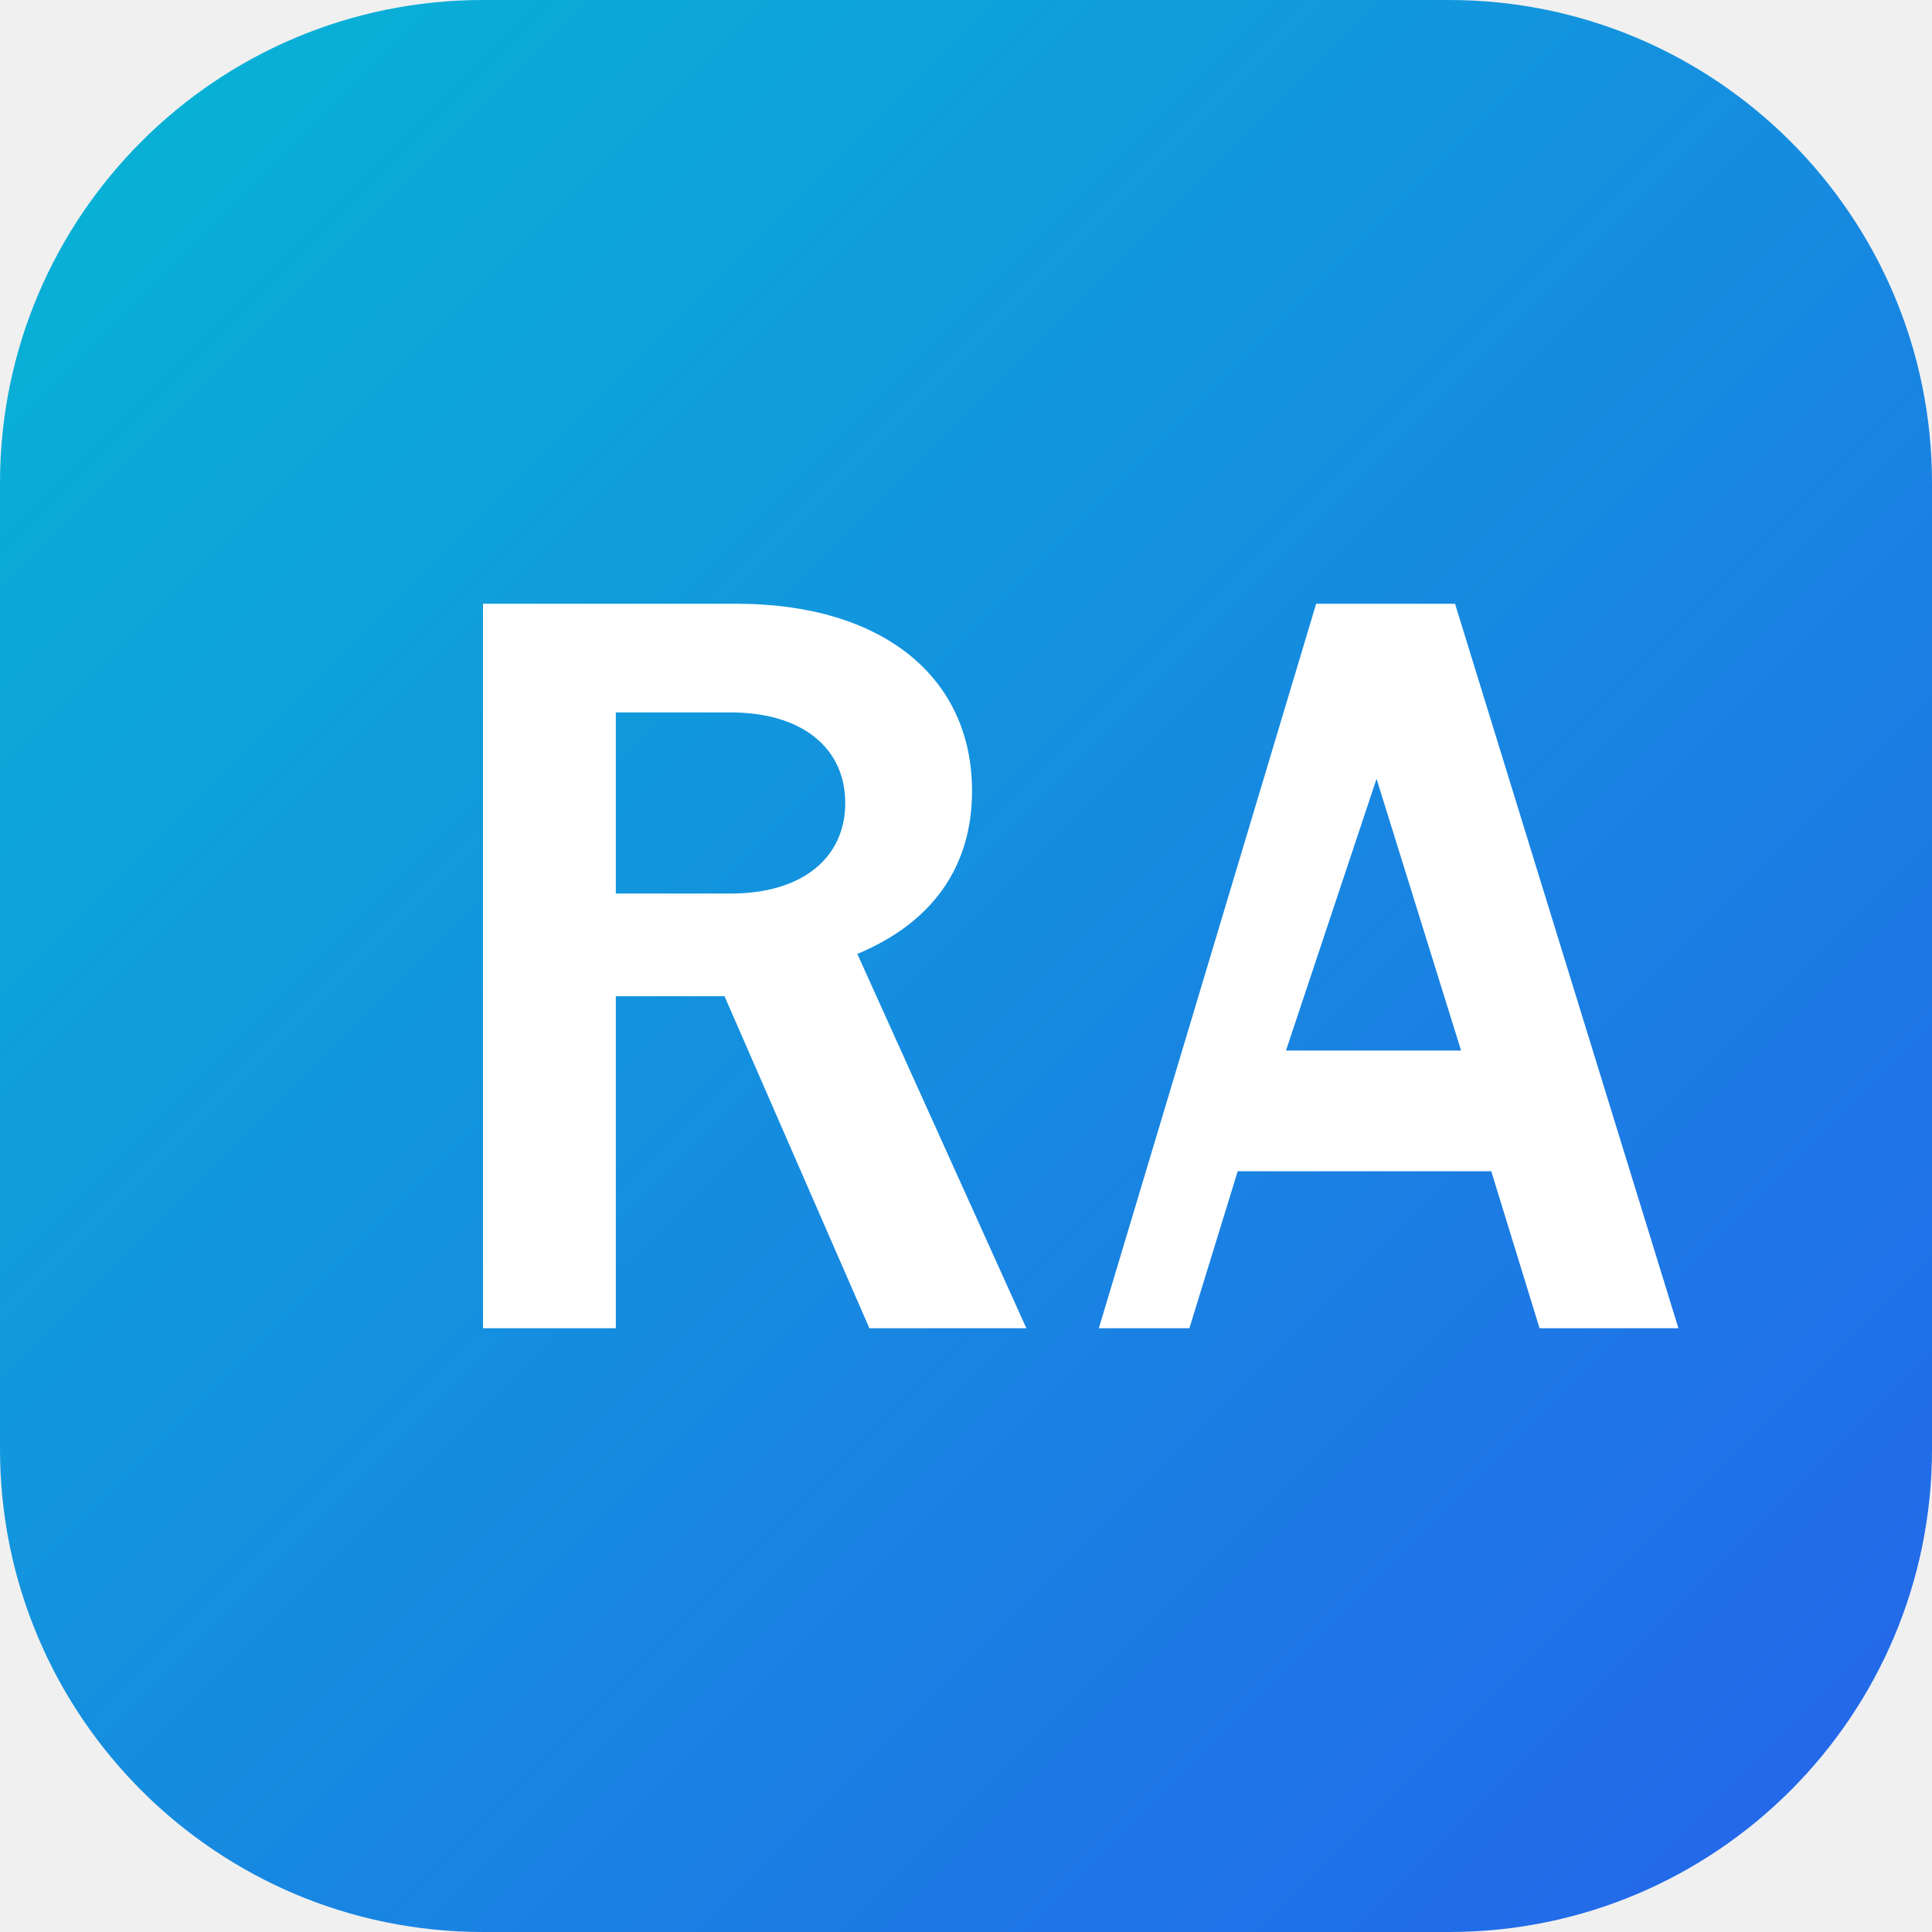
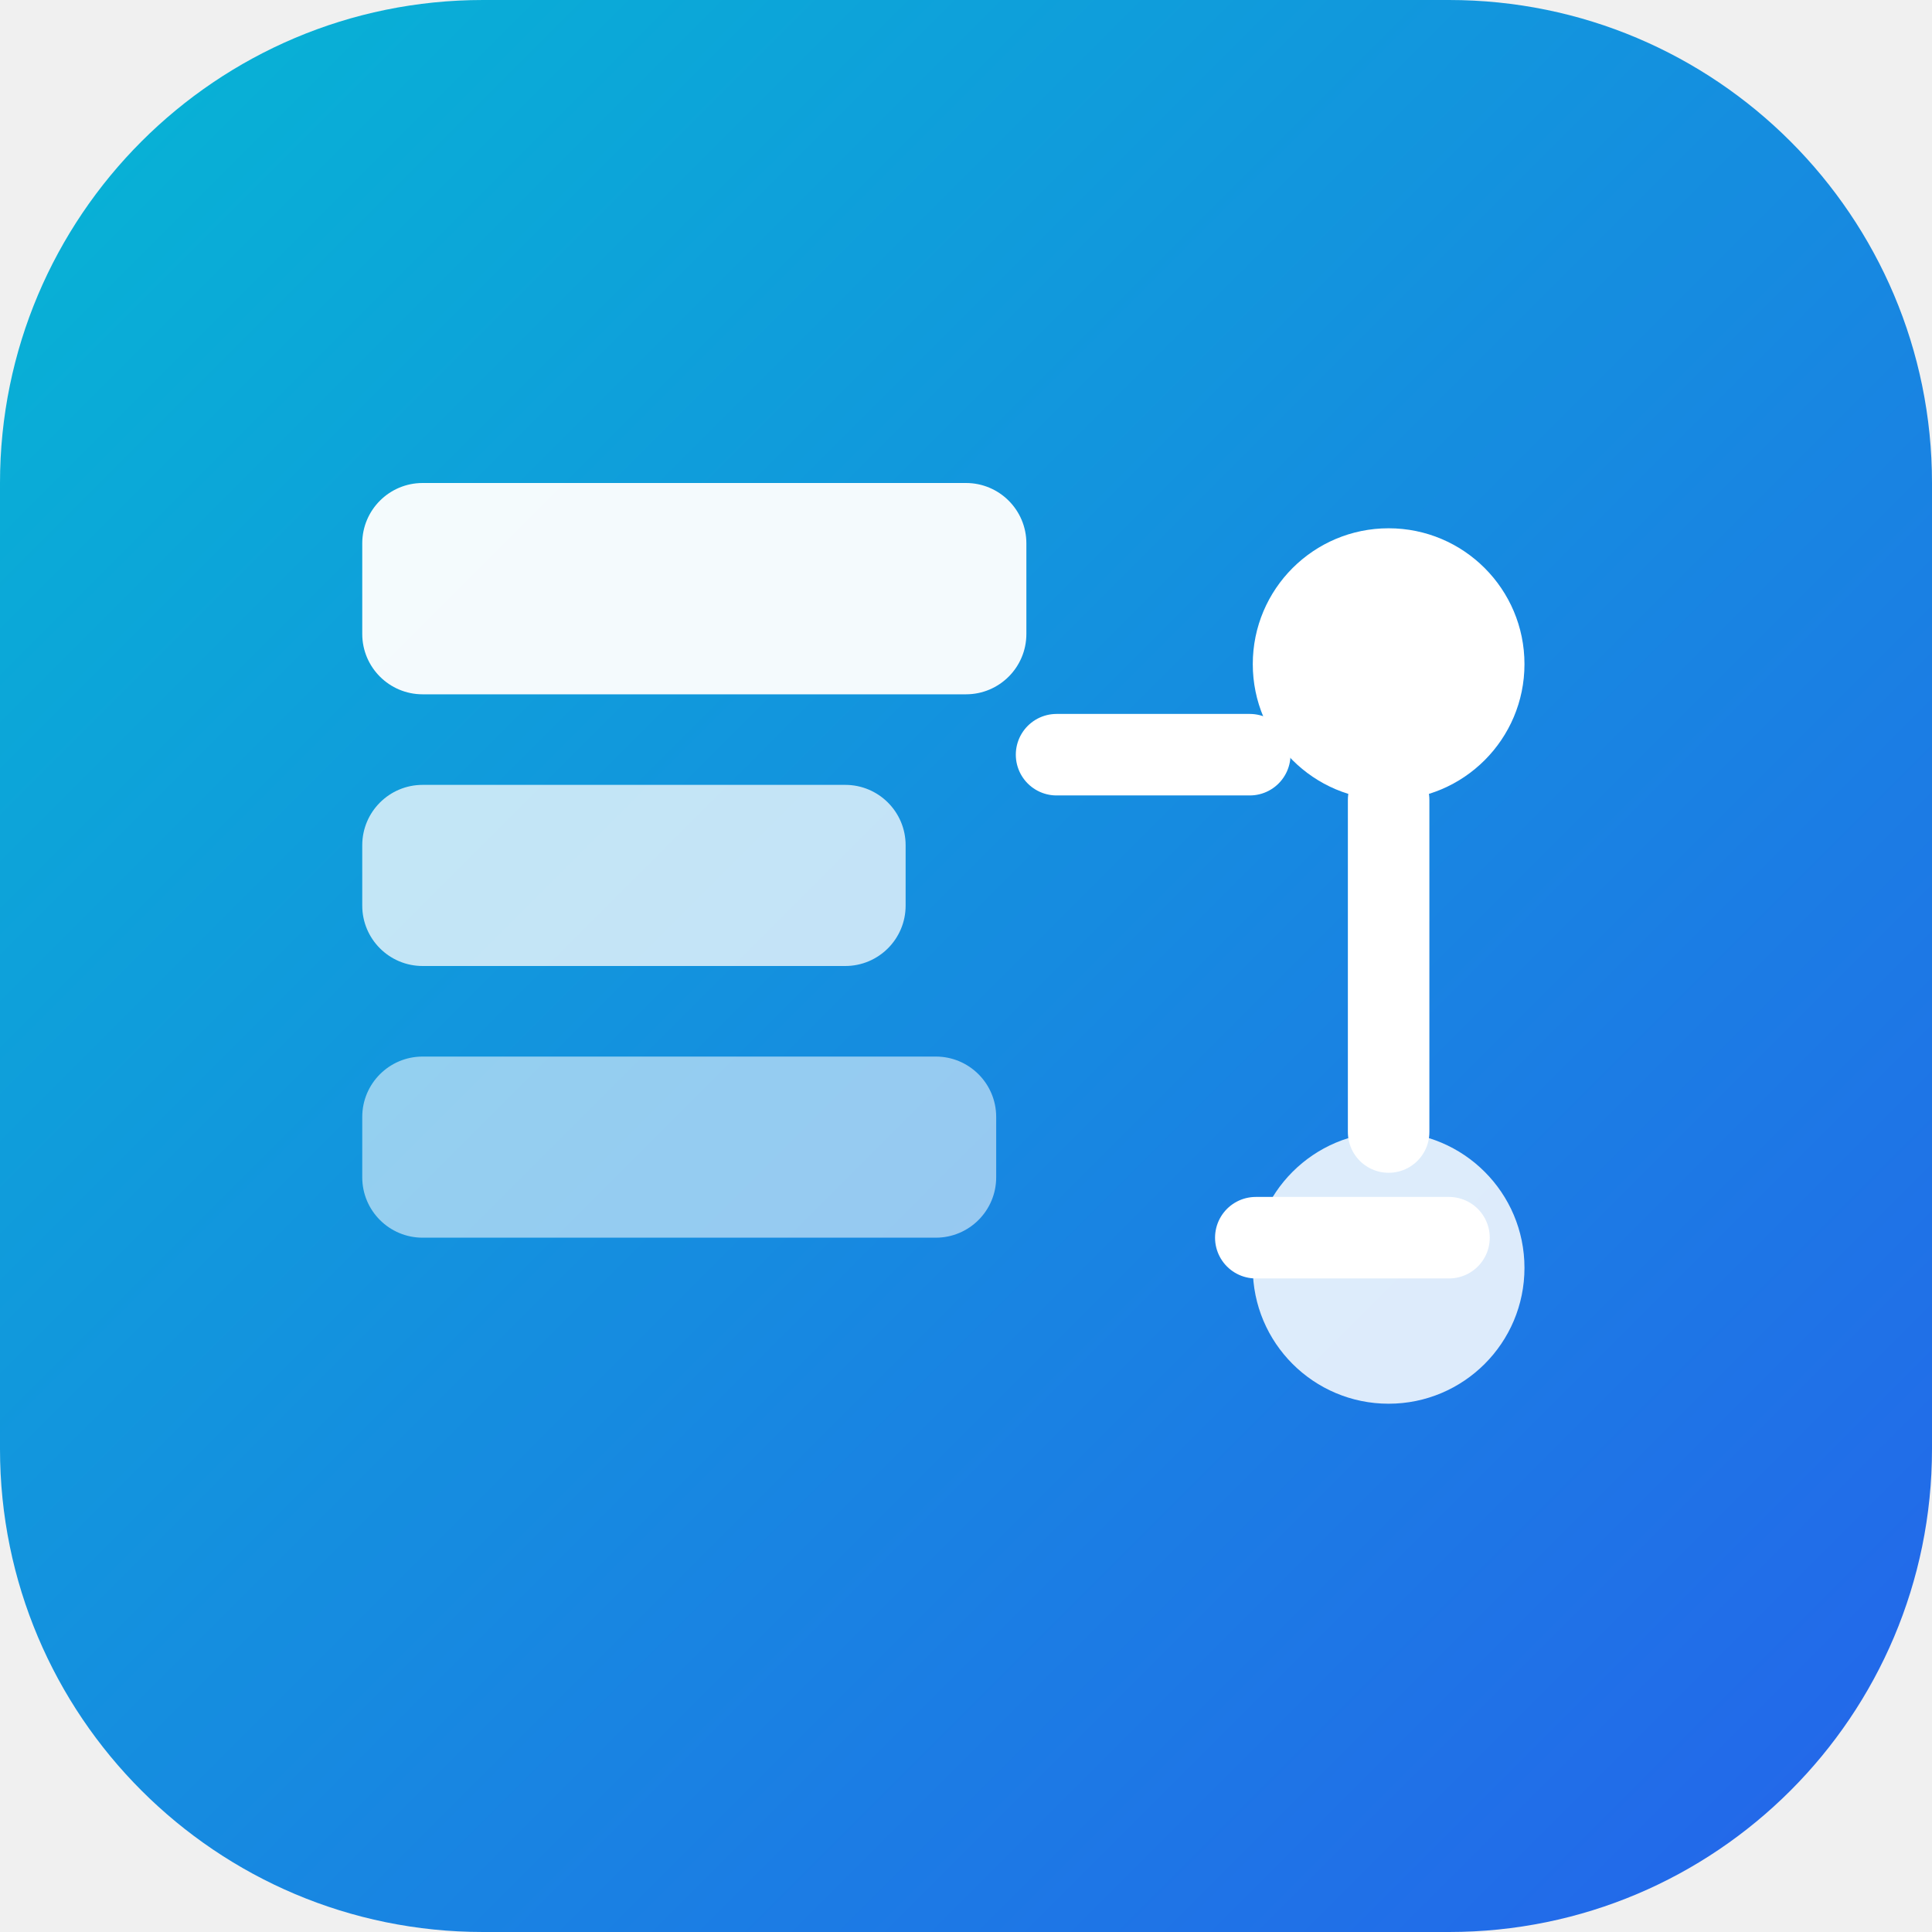
- <svg xmlns="http://www.w3.org/2000/svg" viewBox="0 0 32 32" fill="none">
-   <rect width="32" height="32" rx="8" fill="url(#g)" />
-   <path d="M8 22V10h4.2c2.4 0 3.9 1.2 3.9 3.1 0 1.3-.7 2.2-1.9 2.7l2.8 6.2h-2.6l-2.4-5.5H10.2V22H8zm2.2-7.2h1.9c1.2 0 1.9-.6 1.9-1.5s-.7-1.5-1.9-1.5h-1.9v3zM18.2 22l3.6-12h2.3L27.8 22h-2.3l-.8-2.6h-4.2L19.7 22h-1.5zm3.1-4.6h2.9l-1.4-4.5-1.5 4.5z" fill="white" />
+ <svg xmlns="http://www.w3.org/2000/svg" viewBox="0 0 32 32" fill="none" aria-hidden="true">
+   <rect width="32" height="32" rx="8" fill="url(#sa-bg)" />
+   <rect x="6" y="8" width="11" height="3.5" rx="1" fill="white" fill-opacity="0.95" />
+   <rect x="6" y="13" width="9" height="3" rx="1" fill="white" fill-opacity="0.75" />
+   <rect x="6" y="17.5" width="10.5" height="3" rx="1" fill="white" fill-opacity="0.55" />
+   <circle cx="23" cy="11" r="2.25" fill="white" />
+   <circle cx="23" cy="21" r="2.25" fill="white" fill-opacity="0.85" />
+   <path d="M17.5 12.5h3.2M23 13.25v5.5M20.8 20.5h3.2" stroke="white" stroke-width="1.35" stroke-linecap="round" />
  <defs>
-     <linearGradient id="g" x1="0" y1="0" x2="32" y2="32" gradientUnits="userSpaceOnUse">
+     <linearGradient id="sa-bg" x1="0" y1="0" x2="32" y2="32" gradientUnits="userSpaceOnUse">
      <stop stop-color="#06b6d4" />
      <stop offset="1" stop-color="#2563eb" />
    </linearGradient>
  </defs>
</svg>
